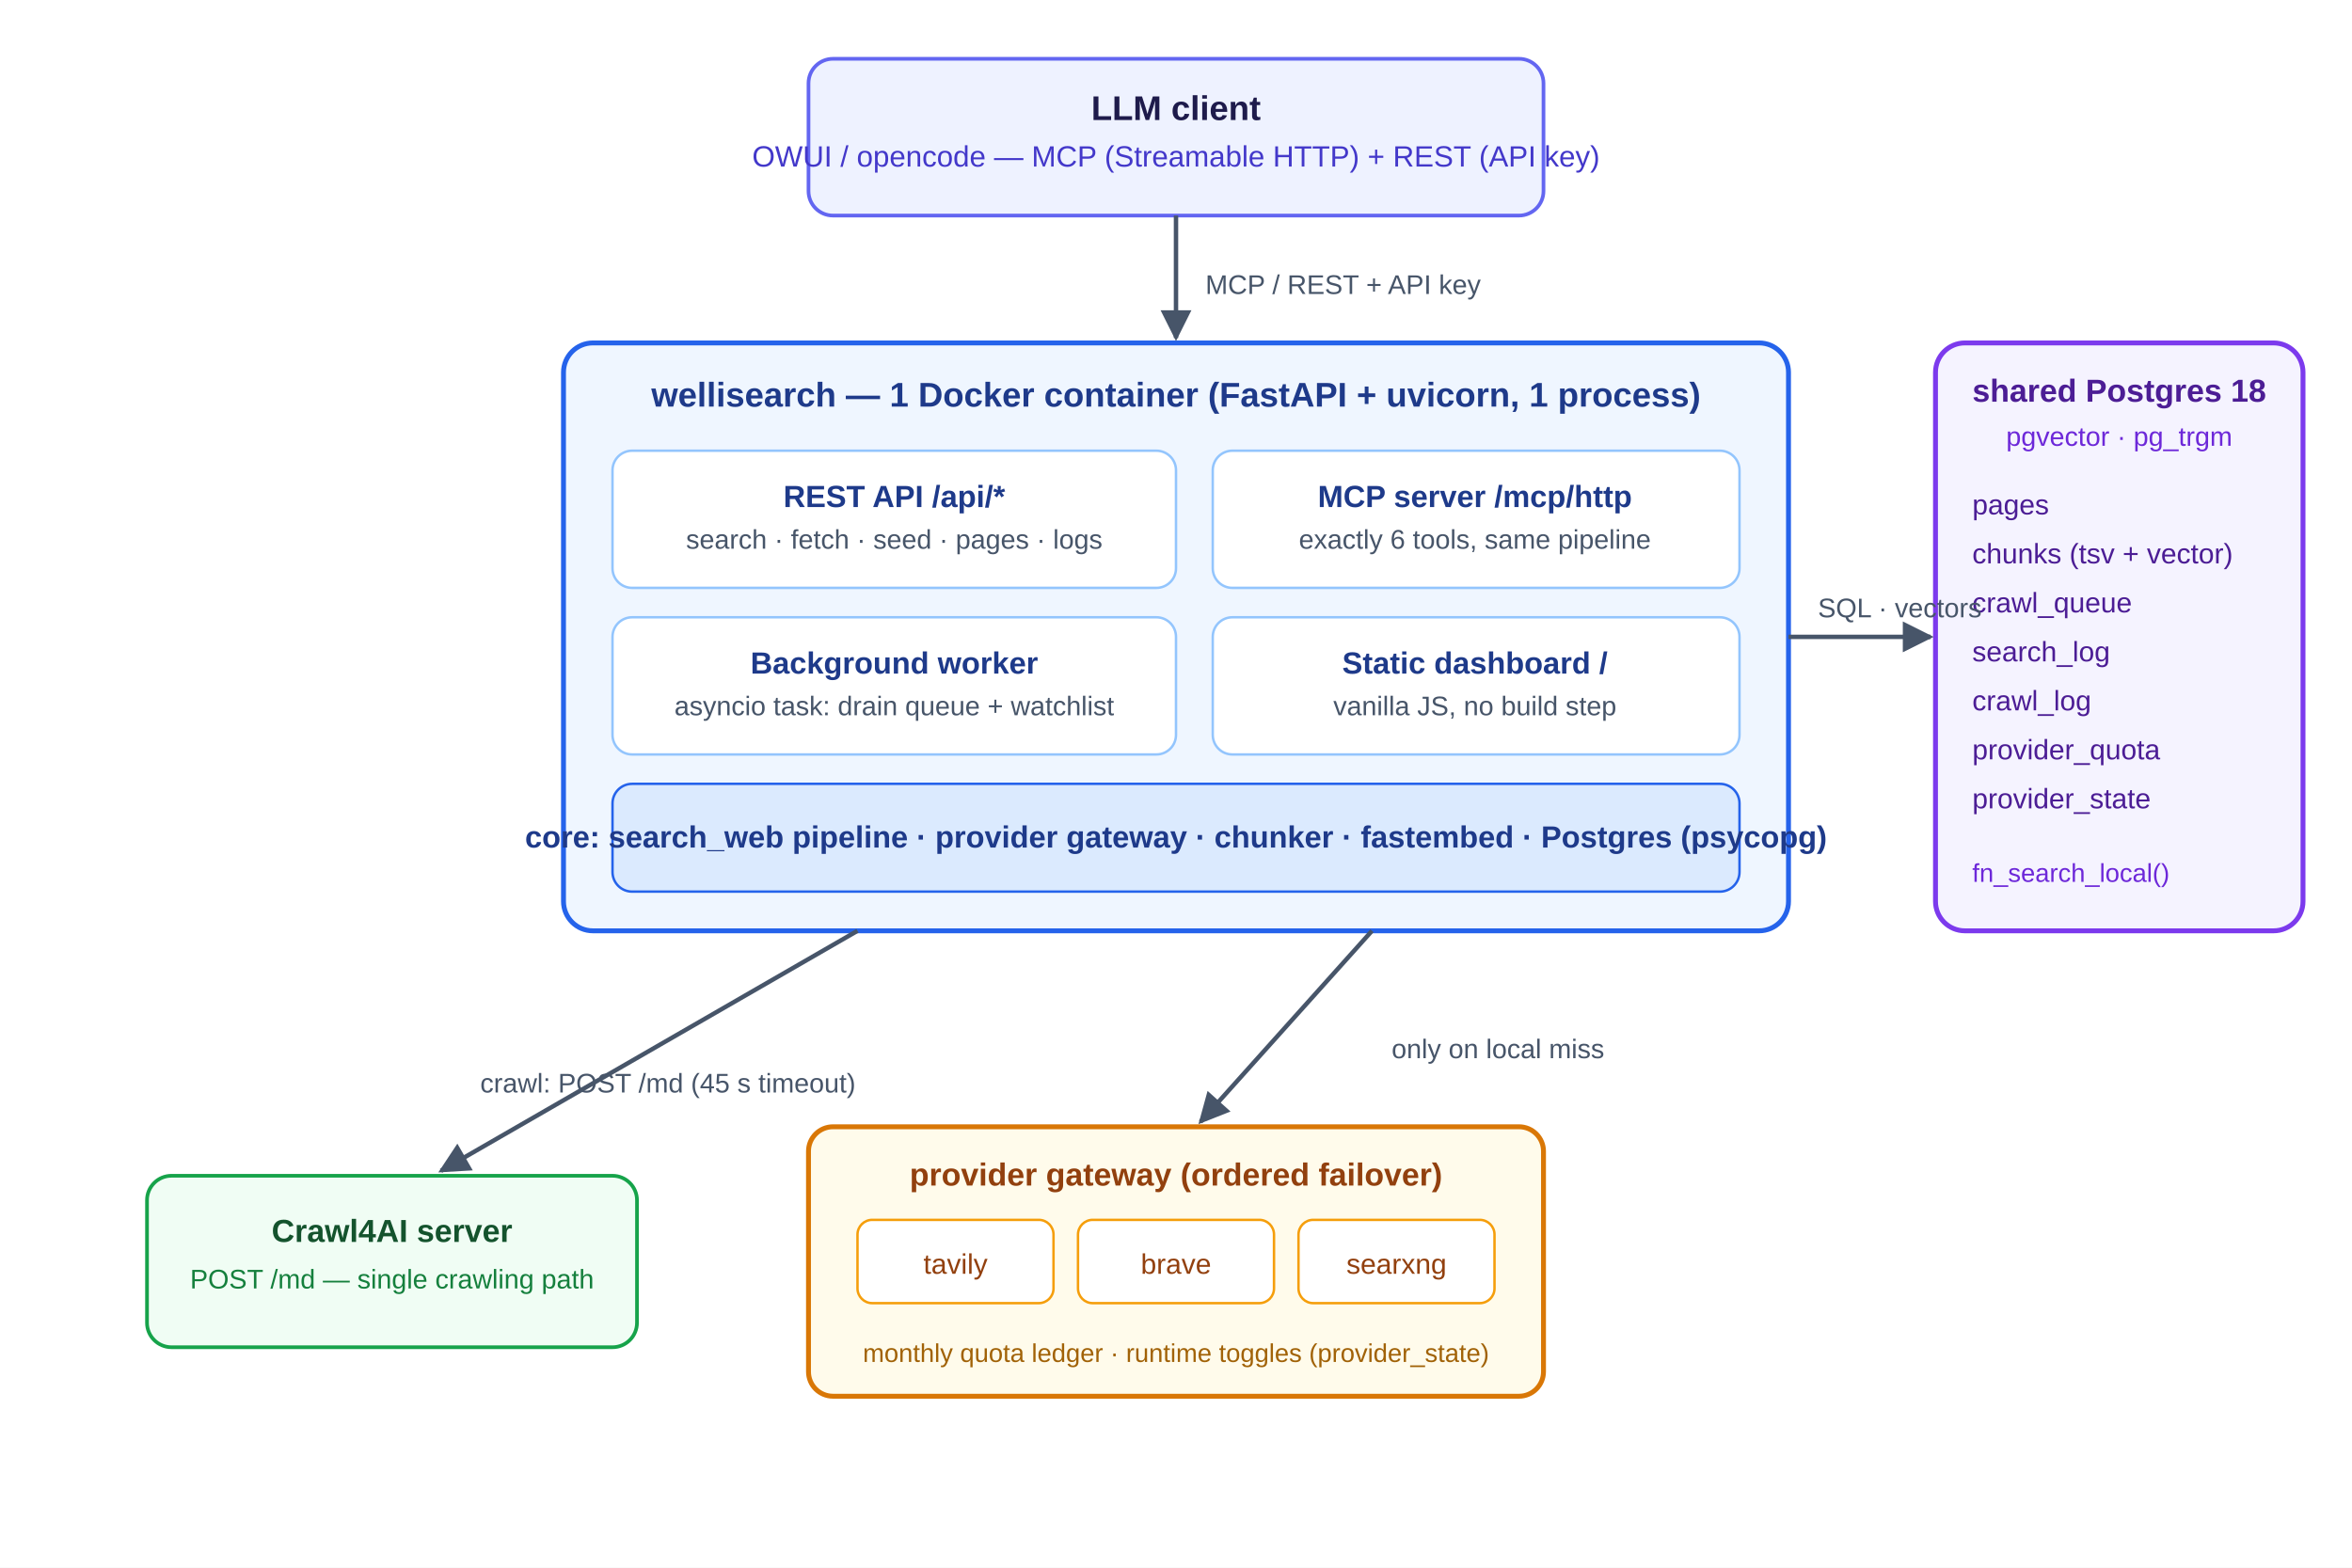
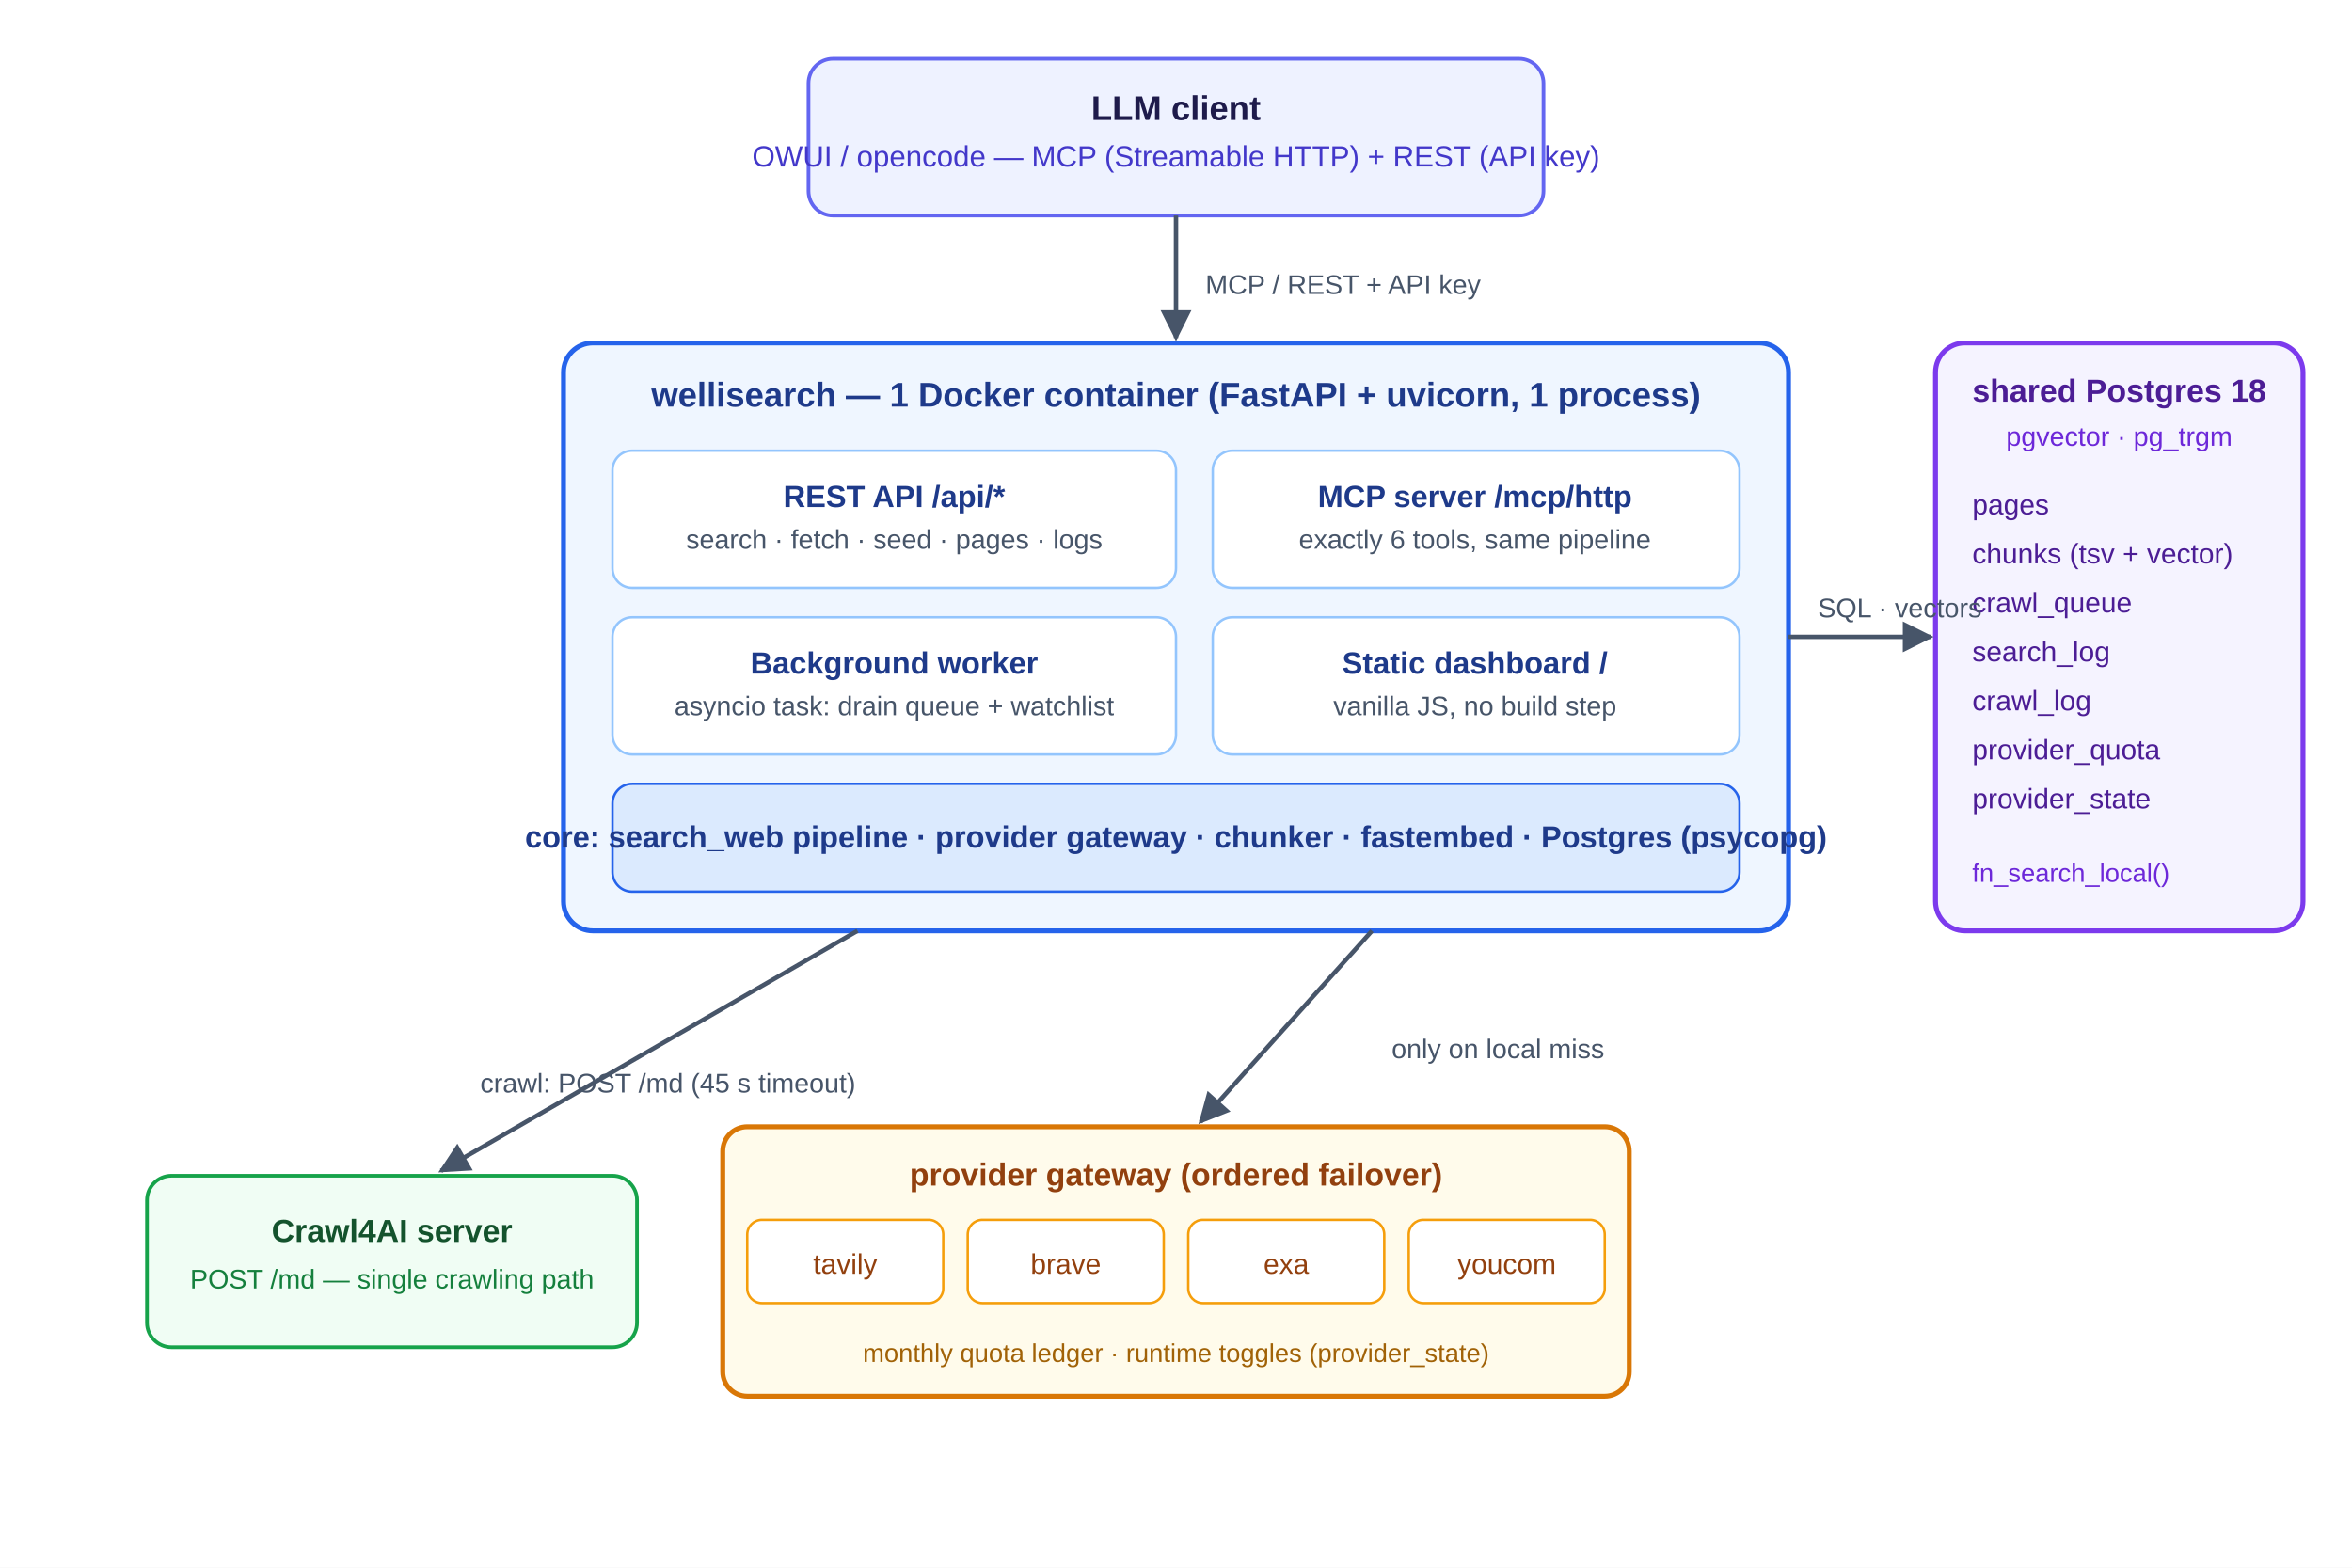
<svg xmlns="http://www.w3.org/2000/svg" viewBox="0 0 960 640" font-family="Segoe UI, Arial, sans-serif">
  <defs>
    <marker id="arrow" viewBox="0 0 10 10" refX="9" refY="5" markerWidth="7" markerHeight="7" orient="auto-start-reverse">
      <path d="M 0 0 L 10 5 L 0 10 z" fill="#475569" />
    </marker>
  </defs>
  <rect width="960" height="640" fill="#ffffff" />
  <rect x="330" y="24" width="300" height="64" rx="10" fill="#eef2ff" stroke="#6366f1" stroke-width="1.5" />
  <text x="480" y="49" text-anchor="middle" font-size="14" font-weight="600" fill="#1e1b4b">LLM client</text>
  <text x="480" y="68" text-anchor="middle" font-size="12" fill="#4338ca">OWUI / opencode — MCP (Streamable HTTP) + REST (API key)</text>
  <rect x="230" y="140" width="500" height="240" rx="12" fill="#eff6ff" stroke="#2563eb" stroke-width="2" />
  <text x="480" y="166" text-anchor="middle" font-size="14" font-weight="700" fill="#1e3a8a">wellisearch — 1 Docker container (FastAPI + uvicorn, 1 process)</text>
  <rect x="250" y="184" width="230" height="56" rx="8" fill="#ffffff" stroke="#93c5fd" />
  <text x="365" y="207" text-anchor="middle" font-size="12.5" font-weight="600" fill="#1e3a8a">REST API  /api/*</text>
  <text x="365" y="224" text-anchor="middle" font-size="11" fill="#475569">search · fetch · seed · pages · logs</text>
  <rect x="495" y="184" width="215" height="56" rx="8" fill="#ffffff" stroke="#93c5fd" />
  <text x="602" y="207" text-anchor="middle" font-size="12.5" font-weight="600" fill="#1e3a8a">MCP server  /mcp/http</text>
  <text x="602" y="224" text-anchor="middle" font-size="11" fill="#475569">exactly 6 tools, same pipeline</text>
  <rect x="250" y="252" width="230" height="56" rx="8" fill="#ffffff" stroke="#93c5fd" />
  <text x="365" y="275" text-anchor="middle" font-size="12.5" font-weight="600" fill="#1e3a8a">Background worker</text>
  <text x="365" y="292" text-anchor="middle" font-size="11" fill="#475569">asyncio task: drain queue + watchlist</text>
  <rect x="495" y="252" width="215" height="56" rx="8" fill="#ffffff" stroke="#93c5fd" />
  <text x="602" y="275" text-anchor="middle" font-size="12.5" font-weight="600" fill="#1e3a8a">Static dashboard  /</text>
  <text x="602" y="292" text-anchor="middle" font-size="11" fill="#475569">vanilla JS, no build step</text>
  <rect x="250" y="320" width="460" height="44" rx="8" fill="#dbeafe" stroke="#2563eb" />
  <text x="480" y="346" text-anchor="middle" font-size="12.5" font-weight="600" fill="#1e3a8a">core: search_web pipeline · provider gateway · chunker · fastembed · Postgres (psycopg)</text>
  <rect x="790" y="140" width="150" height="240" rx="12" fill="#f5f3ff" stroke="#7c3aed" stroke-width="2" />
  <text x="865" y="164" text-anchor="middle" font-size="13" font-weight="700" fill="#4c1d95">shared Postgres 18</text>
  <text x="865" y="182" text-anchor="middle" font-size="11" fill="#6d28d9">pgvector · pg_trgm</text>
  <text x="805" y="210" font-size="11.5" fill="#4c1d95">pages</text>
  <text x="805" y="230" font-size="11.5" fill="#4c1d95">chunks (tsv + vector)</text>
  <text x="805" y="250" font-size="11.5" fill="#4c1d95">crawl_queue</text>
  <text x="805" y="270" font-size="11.5" fill="#4c1d95">search_log</text>
  <text x="805" y="290" font-size="11.5" fill="#4c1d95">crawl_log</text>
  <text x="805" y="310" font-size="11.5" fill="#4c1d95">provider_quota</text>
  <text x="805" y="330" font-size="11.5" fill="#4c1d95">provider_state</text>
  <text x="805" y="360" font-size="10.5" fill="#6d28d9">fn_search_local()</text>
  <rect x="60" y="480" width="200" height="70" rx="10" fill="#f0fdf4" stroke="#16a34a" stroke-width="1.5" />
  <text x="160" y="507" text-anchor="middle" font-size="13" font-weight="700" fill="#14532d">Crawl4AI server</text>
  <text x="160" y="526" text-anchor="middle" font-size="11" fill="#15803d">POST /md — single crawling path</text>
-   <rect x="330" y="460" width="300" height="110" rx="10" fill="#fffbeb" stroke="#d97706" stroke-width="2" />
+   <rect x="295" y="460" width="370" height="110" rx="10" fill="#fffbeb" stroke="#d97706" stroke-width="2" />
  <text x="480" y="484" text-anchor="middle" font-size="13" font-weight="700" fill="#92400e">provider gateway (ordered failover)</text>
-   <rect x="350" y="498" width="80" height="34" rx="6" fill="#ffffff" stroke="#f59e0b" />
-   <text x="390" y="520" text-anchor="middle" font-size="11.5" fill="#92400e">tavily</text>
-   <rect x="440" y="498" width="80" height="34" rx="6" fill="#ffffff" stroke="#f59e0b" />
-   <text x="480" y="520" text-anchor="middle" font-size="11.5" fill="#92400e">brave</text>
-   <rect x="530" y="498" width="80" height="34" rx="6" fill="#ffffff" stroke="#f59e0b" />
-   <text x="570" y="520" text-anchor="middle" font-size="11.5" fill="#92400e">searxng</text>
+   <rect x="305" y="498" width="80" height="34" rx="6" fill="#ffffff" stroke="#f59e0b" />
+   <text x="345" y="520" text-anchor="middle" font-size="11.5" fill="#92400e">tavily</text>
+   <rect x="395" y="498" width="80" height="34" rx="6" fill="#ffffff" stroke="#f59e0b" />
+   <text x="435" y="520" text-anchor="middle" font-size="11.5" fill="#92400e">brave</text>
+   <rect x="485" y="498" width="80" height="34" rx="6" fill="#ffffff" stroke="#f59e0b" />
+   <text x="525" y="520" text-anchor="middle" font-size="11.5" fill="#92400e">exa</text>
+   <rect x="575" y="498" width="80" height="34" rx="6" fill="#ffffff" stroke="#f59e0b" />
+   <text x="615" y="520" text-anchor="middle" font-size="11.5" fill="#92400e">youcom</text>
  <text x="480" y="556" text-anchor="middle" font-size="10.5" fill="#a16207">monthly quota ledger · runtime toggles (provider_state)</text>
  <line x1="480" y1="88" x2="480" y2="138" stroke="#475569" stroke-width="1.8" marker-end="url(#arrow)" />
  <line x1="730" y1="260" x2="788" y2="260" stroke="#475569" stroke-width="1.8" marker-end="url(#arrow)" />
  <line x1="350" y1="380" x2="180" y2="478" stroke="#475569" stroke-width="1.8" marker-end="url(#arrow)" />
  <line x1="560" y1="380" x2="490" y2="458" stroke="#475569" stroke-width="1.8" marker-end="url(#arrow)" />
  <text x="492" y="120" font-size="11" fill="#475569">MCP / REST + API key</text>
  <text x="742" y="252" font-size="11" fill="#475569">SQL · vectors</text>
  <text x="196" y="446" font-size="11" fill="#475569">crawl: POST /md (45 s timeout)</text>
  <text x="568" y="432" font-size="11" fill="#475569">only on local miss</text>
</svg>
